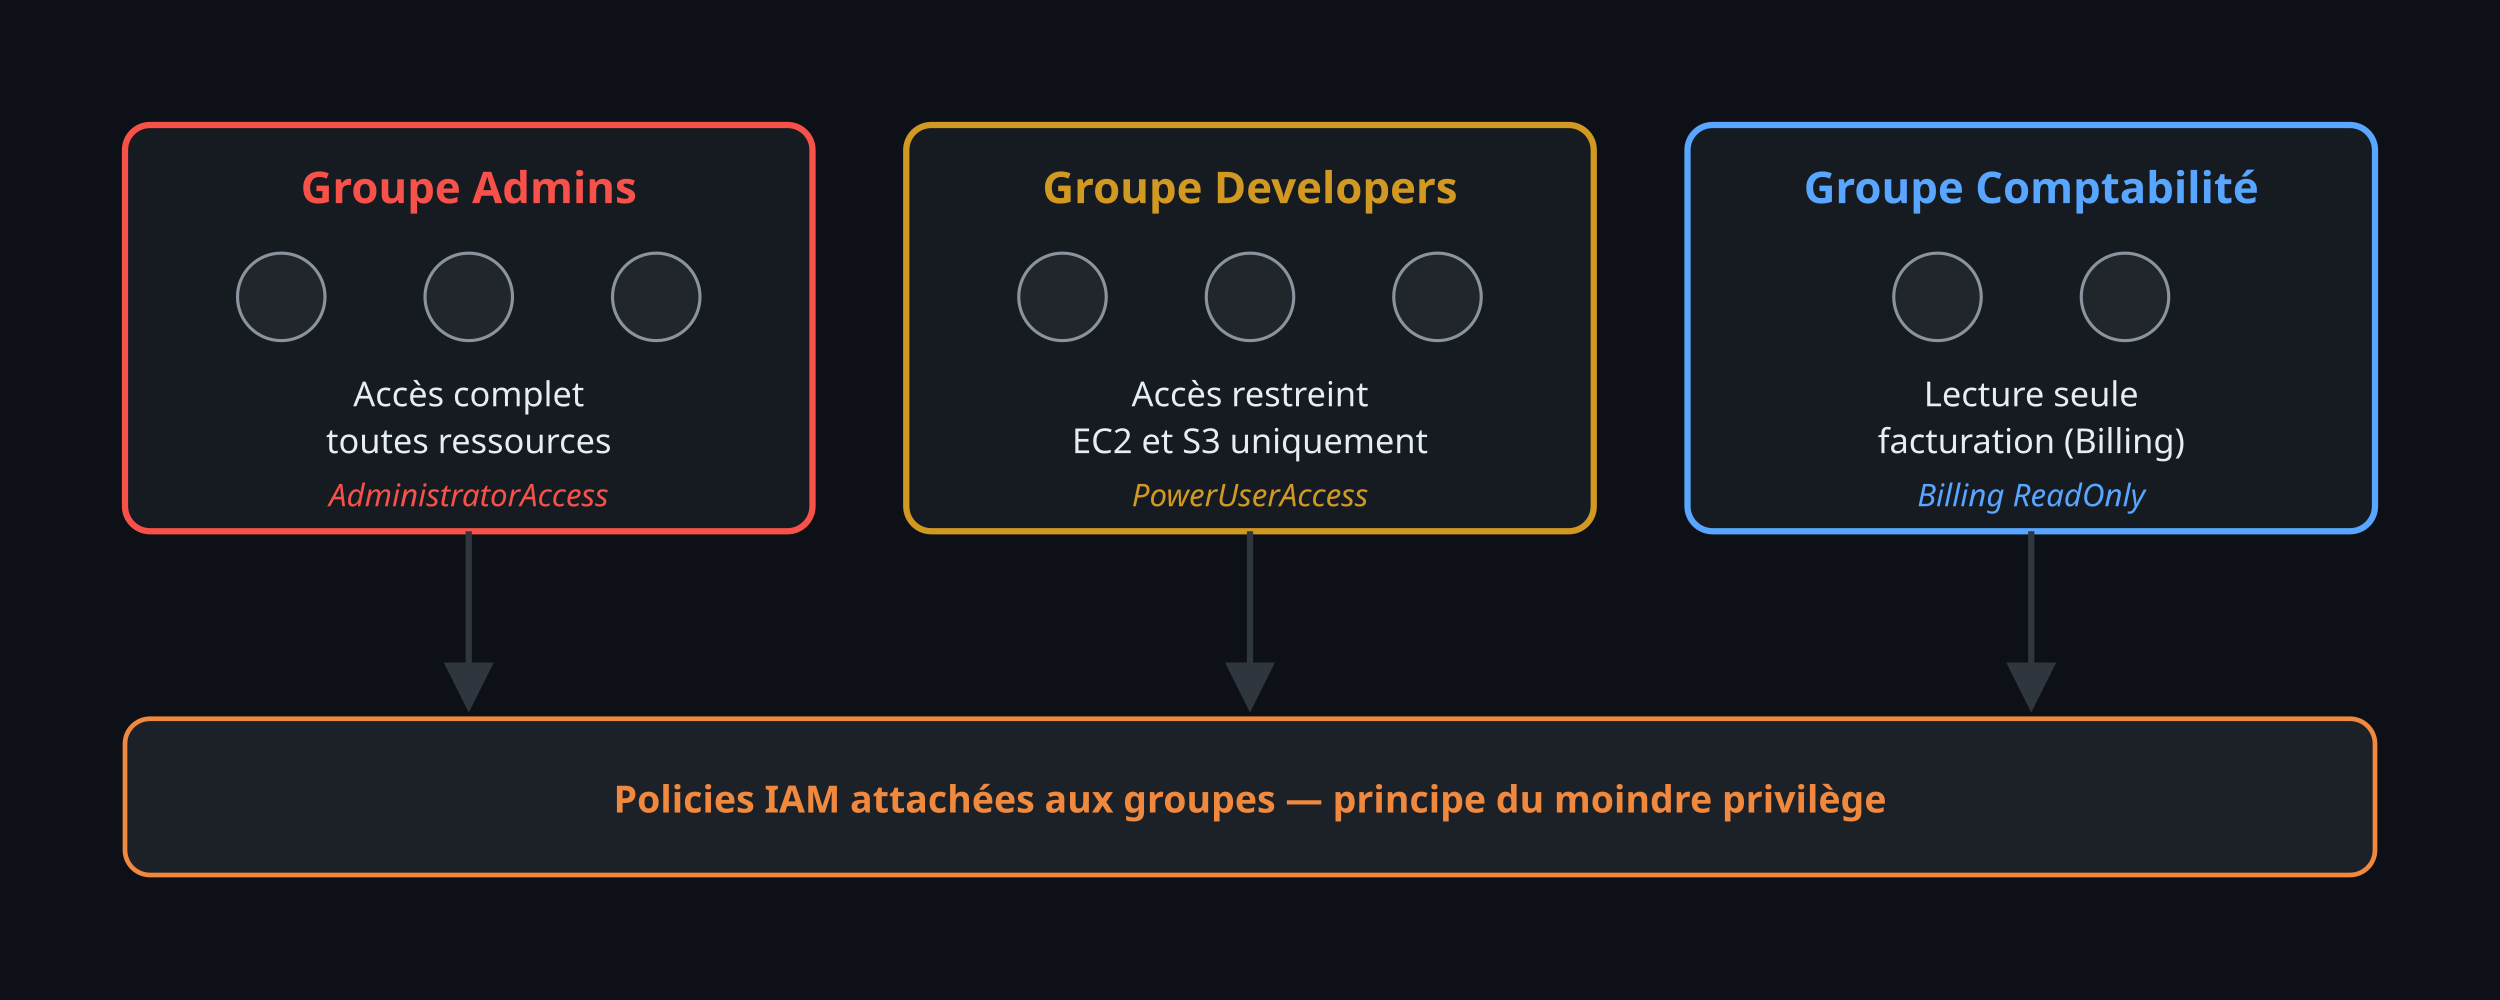
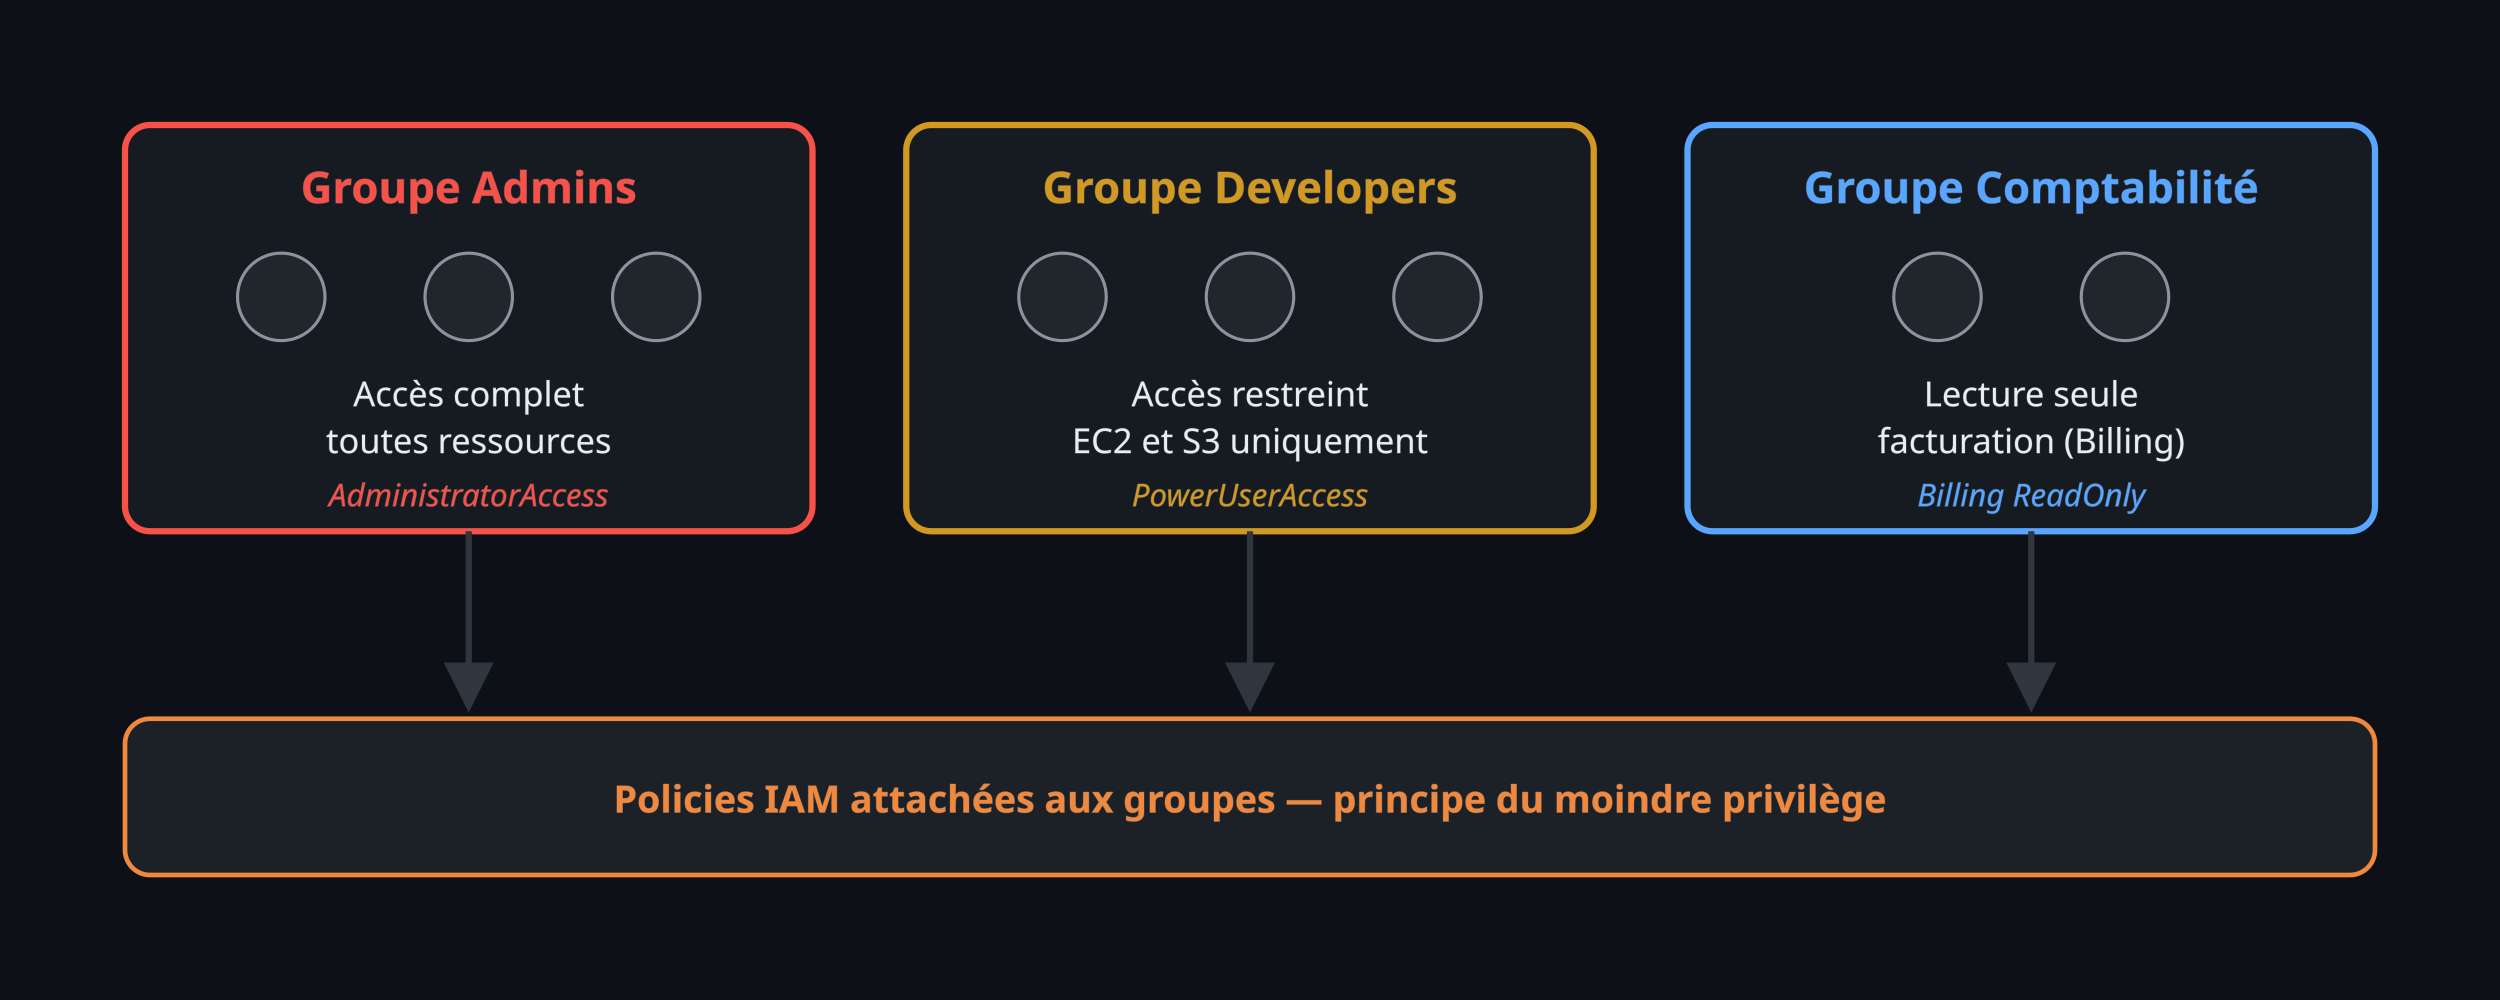
- <svg xmlns="http://www.w3.org/2000/svg" viewBox="0 0 800 320" font-family="system-ui, sans-serif">
+ <svg xmlns="http://www.w3.org/2000/svg" viewBox="0 0 800 320" font-family="system-ui, sans-serif" role="img" aria-labelledby="dawan-title dawan-desc">
+   <style id="dawan-adaptive-accessibility">
+   svg { color-scheme: light dark; isolation: isolate; text-rendering: geometricPrecision; }
+   text { font-synthesis: none; paint-order: stroke fill; stroke: rgba(248,250,252,.20); stroke-width: .28px; stroke-linejoin: round; }
+   path, line, polyline, polygon { vector-effect: non-scaling-stroke; }
+   g[id] { transition: filter .18s ease, opacity .18s ease, transform .18s ease; transform-origin: center; }
+   g[id]:hover, g[id]:focus { filter: brightness(1.13) saturate(1.10) drop-shadow(0 2px 3px rgba(14,165,233,.24)); outline: none; }
+   g[id]:hover path[marker-end], g[id]:focus path[marker-end] { stroke-dasharray: 8 5; animation: dawan-flow .8s linear infinite; }
+   .dawan-theme-backdrop { fill: #f8fafc; stroke: #94a3b8; stroke-width: 1.5; }
+   @keyframes dawan-flow { to { stroke-dashoffset: -13; } }
+   @media (prefers-color-scheme: dark) {
+     .dawan-theme-backdrop { stroke: #7dd3fc; }
+     text { stroke: rgba(2,6,23,.28); }
+   }
+   @media (prefers-reduced-motion: reduce) { g[id], g[id] path { transition: none !important; animation: none !important; } }
+   @media print { g[id] { filter: none !important; } }
+ </style>
  <rect width="800" height="320" fill="#0d1117" />
  <rect x="40" y="40" width="220" height="130" rx="8" fill="#161b22" stroke="#f85149" stroke-width="2" />
  <text x="150" y="65" text-anchor="middle" fill="#f85149" font-size="14" font-weight="700">Groupe Admins</text>
  <circle cx="90" cy="95" r="14" fill="#21262d" stroke="#8b949e" />
  <circle cx="150" cy="95" r="14" fill="#21262d" stroke="#8b949e" />
  <circle cx="210" cy="95" r="14" fill="#21262d" stroke="#8b949e" />
  <text x="150" y="130" text-anchor="middle" fill="#e6edf3" font-size="11">Accès complet</text>
  <text x="150" y="145" text-anchor="middle" fill="#e6edf3" font-size="11">toutes ressources</text>
  <text x="150" y="162" text-anchor="middle" fill="#f85149" font-size="10" font-style="italic">AdministratorAccess</text>
  <rect x="290" y="40" width="220" height="130" rx="8" fill="#161b22" stroke="#d29922" stroke-width="2" />
  <text x="400" y="65" text-anchor="middle" fill="#d29922" font-size="14" font-weight="700">Groupe Developers</text>
  <circle cx="340" cy="95" r="14" fill="#21262d" stroke="#8b949e" />
  <circle cx="400" cy="95" r="14" fill="#21262d" stroke="#8b949e" />
  <circle cx="460" cy="95" r="14" fill="#21262d" stroke="#8b949e" />
  <text x="400" y="130" text-anchor="middle" fill="#e6edf3" font-size="11">Accès restreint</text>
  <text x="400" y="145" text-anchor="middle" fill="#e6edf3" font-size="11">EC2 et S3 uniquement</text>
  <text x="400" y="162" text-anchor="middle" fill="#d29922" font-size="10" font-style="italic">PowerUserAccess</text>
  <rect x="540" y="40" width="220" height="130" rx="8" fill="#161b22" stroke="#58a6ff" stroke-width="2" />
  <text x="650" y="65" text-anchor="middle" fill="#58a6ff" font-size="14" font-weight="700">Groupe Comptabilité</text>
  <circle cx="620" cy="95" r="14" fill="#21262d" stroke="#8b949e" />
  <circle cx="680" cy="95" r="14" fill="#21262d" stroke="#8b949e" />
  <text x="650" y="130" text-anchor="middle" fill="#e6edf3" font-size="11">Lecture seule</text>
  <text x="650" y="145" text-anchor="middle" fill="#e6edf3" font-size="11">facturation (Billing)</text>
  <text x="650" y="162" text-anchor="middle" fill="#58a6ff" font-size="10" font-style="italic">Billing ReadOnly</text>
  <line x1="150" y1="170" x2="150" y2="220" stroke="#30363d" stroke-width="2" marker-end="url(#arrow)" />
  <line x1="400" y1="170" x2="400" y2="220" stroke="#30363d" stroke-width="2" marker-end="url(#arrow)" />
  <line x1="650" y1="170" x2="650" y2="220" stroke="#30363d" stroke-width="2" marker-end="url(#arrow)" />
  <rect x="40" y="230" width="720" height="50" rx="8" fill="#1c2128" stroke="#f0883e" stroke-width="1.5" />
  <text x="400" y="260" text-anchor="middle" fill="#f0883e" font-size="12" font-weight="700">Policies IAM attachées aux groupes — principe du moindre privilège</text>
  <defs>
    <marker id="arrow" markerWidth="8" markerHeight="8" refX="4" refY="4" orient="auto">
      <path d="M0,0 L8,4 L0,8 Z" fill="#30363d" />
    </marker>
  </defs>
</svg>
